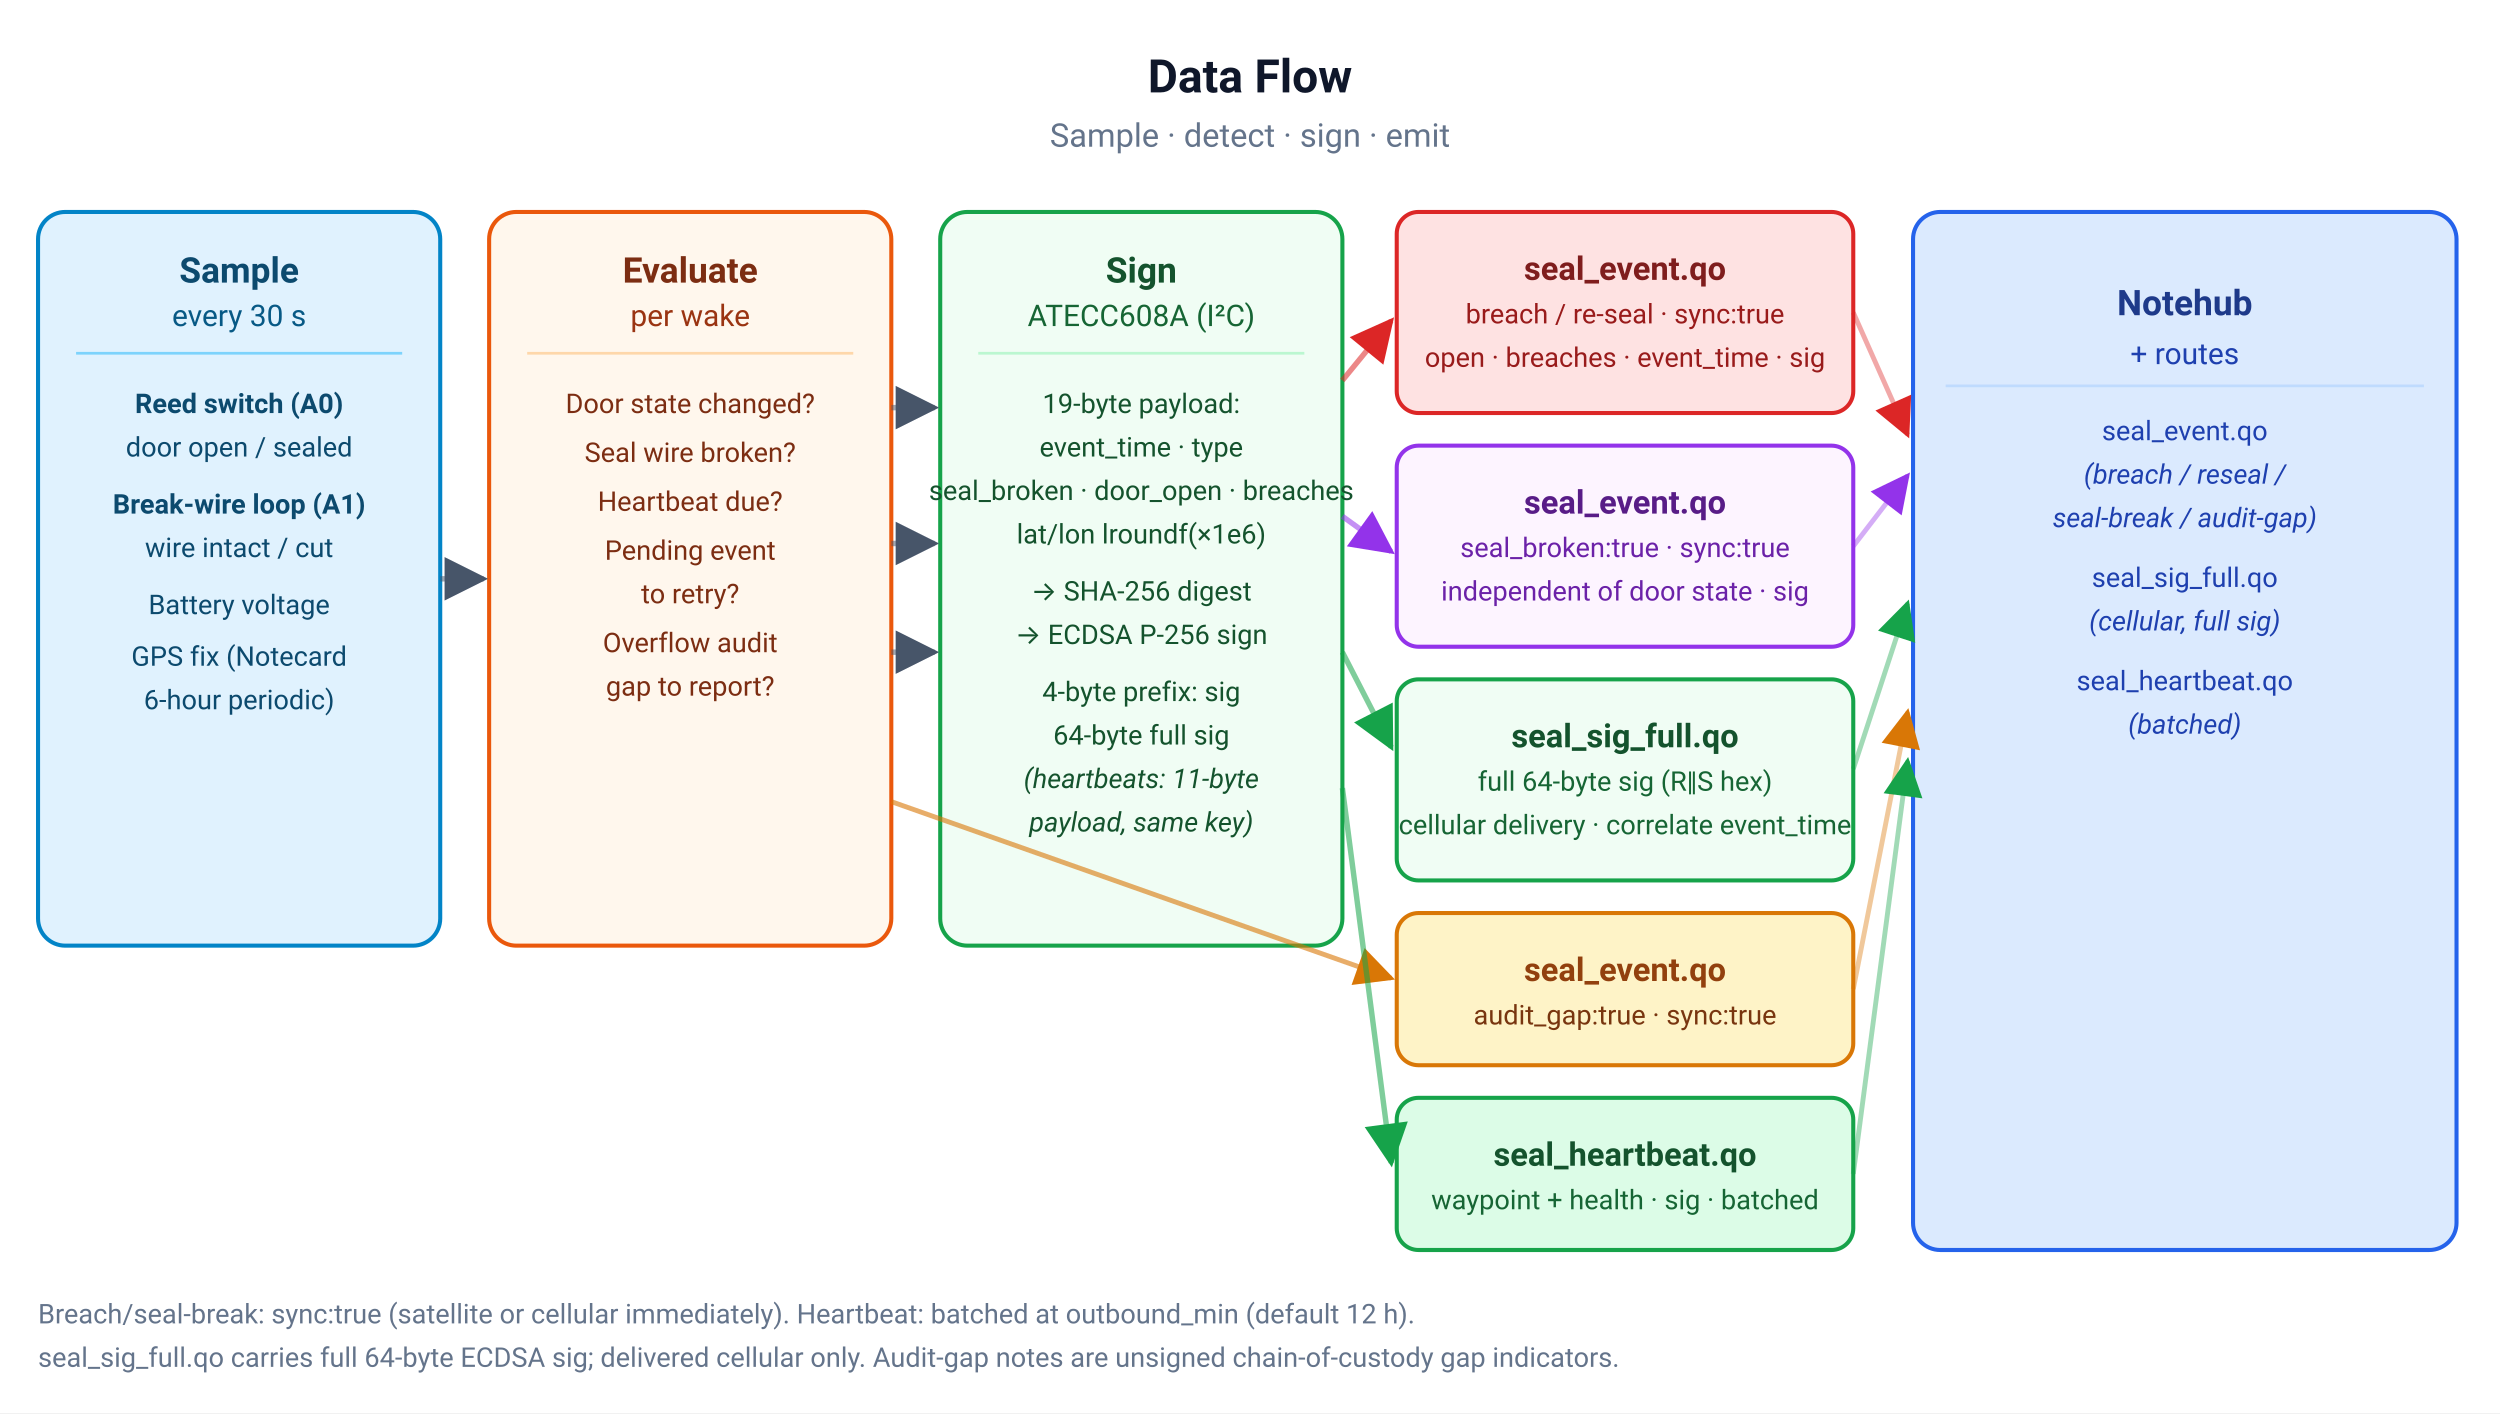
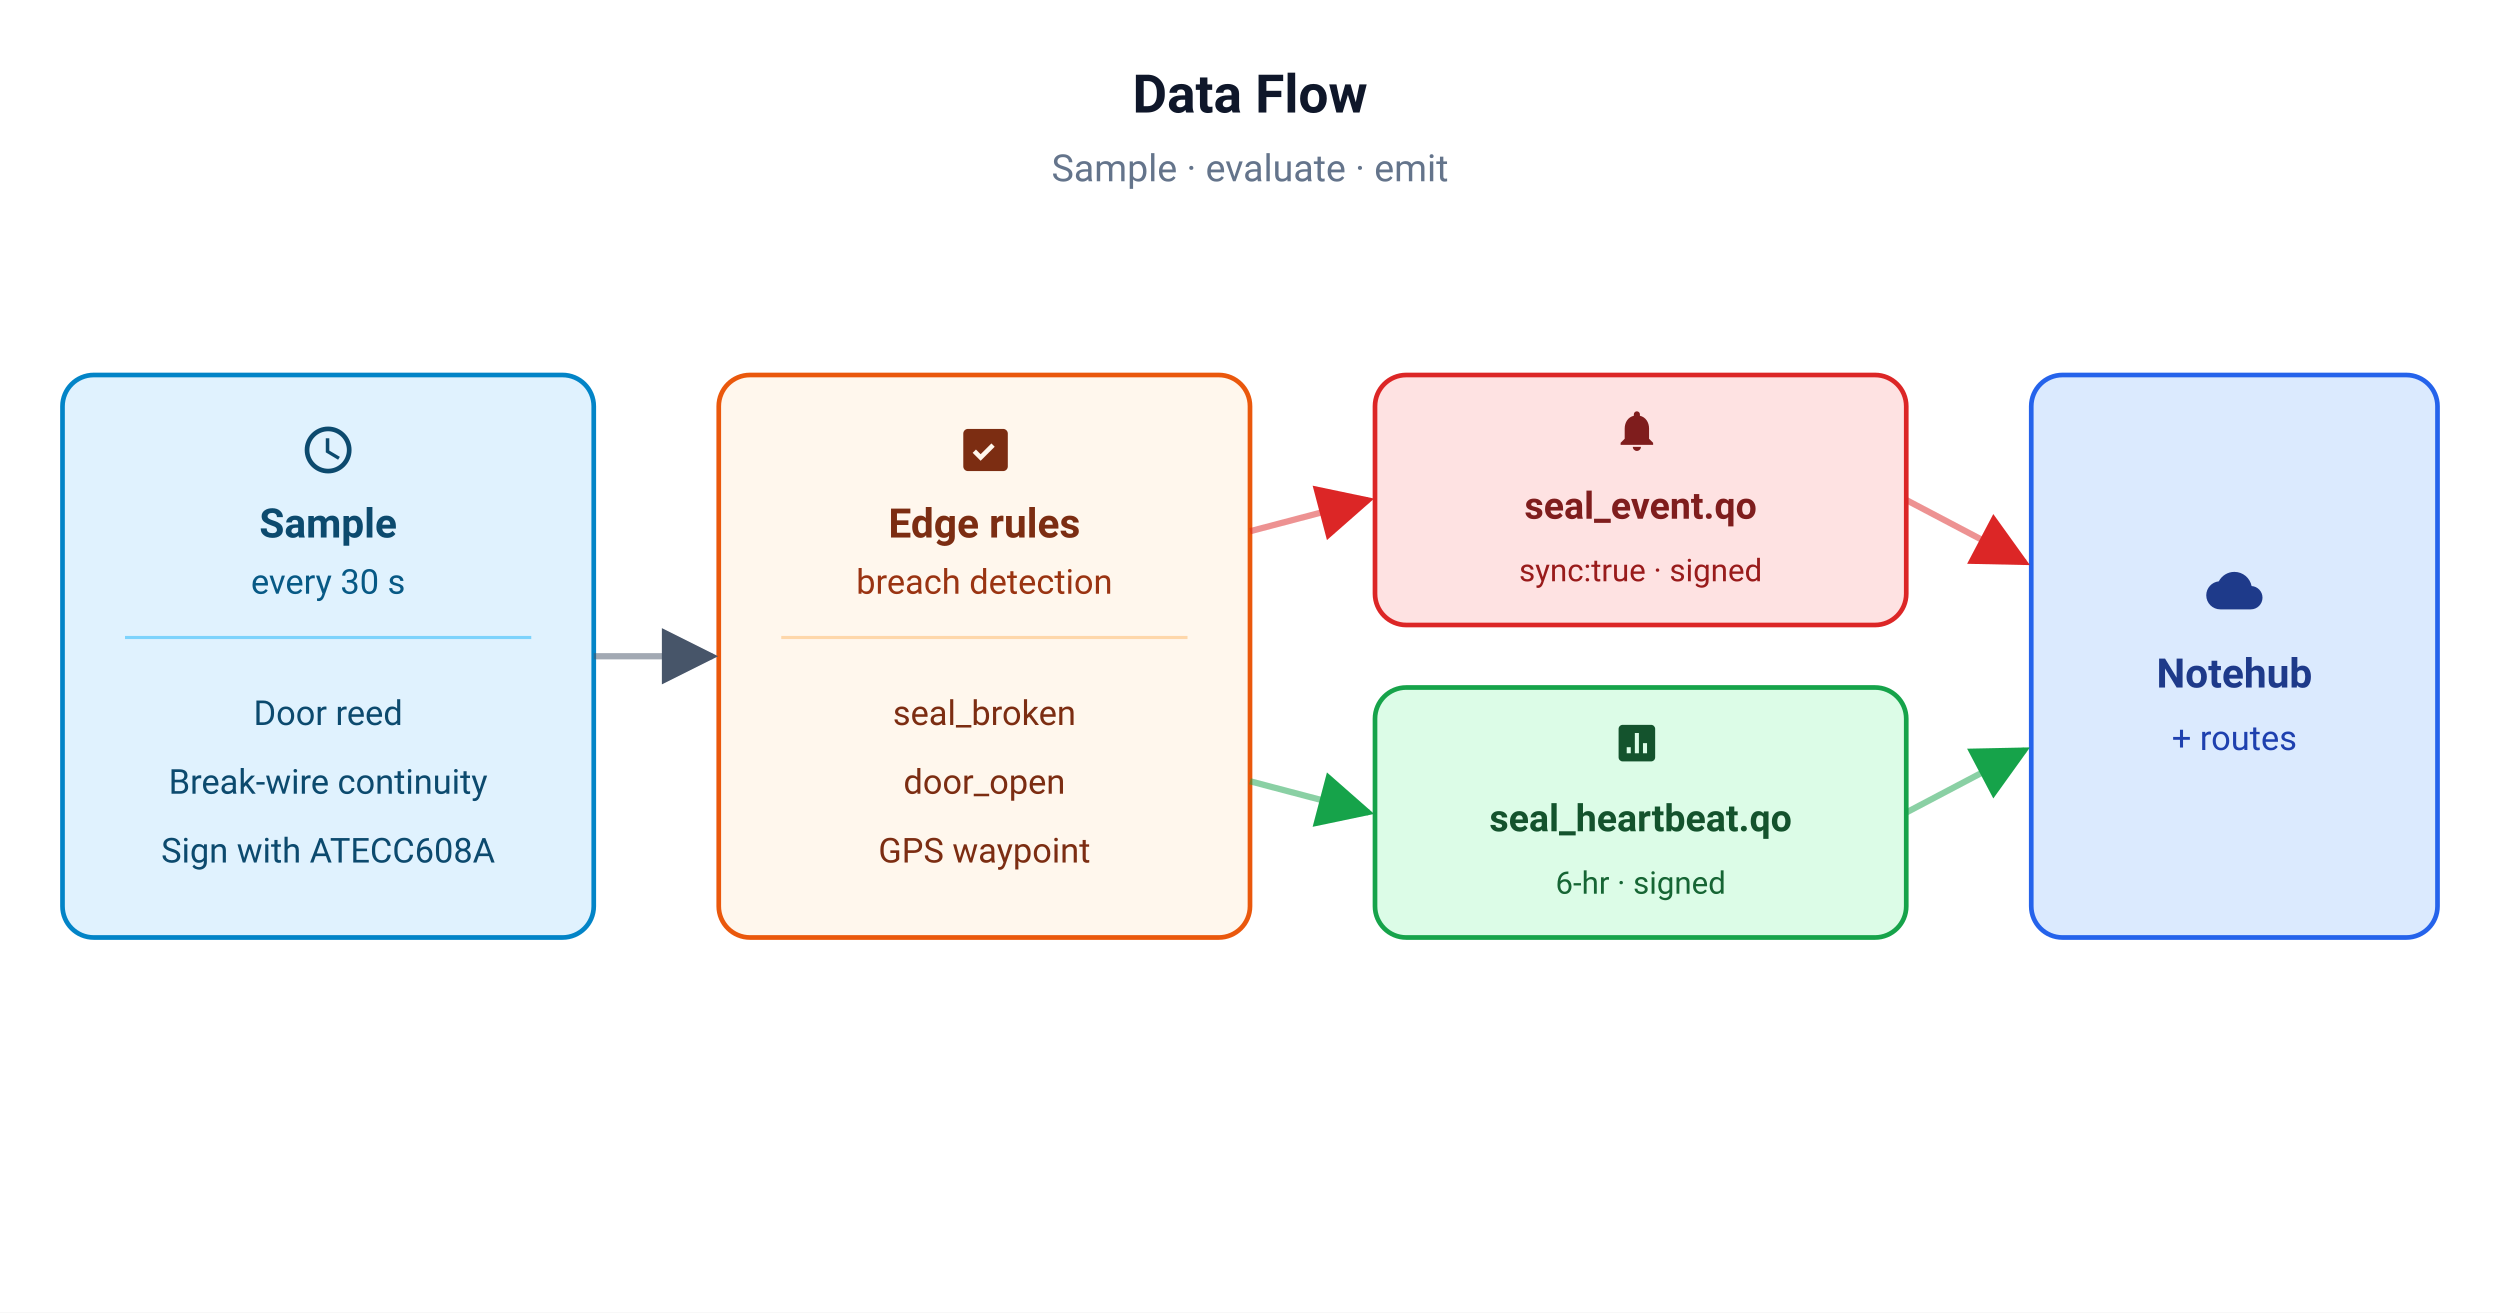
- <svg xmlns="http://www.w3.org/2000/svg" viewBox="0 0 920 520" width="920" font-family="-apple-system,BlinkMacSystemFont,'Segoe UI',Roboto,sans-serif">
+ <svg xmlns="http://www.w3.org/2000/svg" viewBox="0 0 800 420" width="800" font-family="-apple-system,BlinkMacSystemFont,'Segoe UI',Roboto,sans-serif">
  <defs>
-     <marker id="ar-gray" viewBox="0 0 10 10" refX="9" refY="5" markerWidth="8" markerHeight="8" orient="auto-start-reverse">
+     <marker id="ar-gray" viewBox="0 0 10 10" refX="9" refY="5" markerWidth="9" markerHeight="9" orient="auto-start-reverse">
      <path d="M0,0 L10,5 L0,10 z" fill="#475569" />
    </marker>
-     <marker id="ar-red" viewBox="0 0 10 10" refX="9" refY="5" markerWidth="8" markerHeight="8" orient="auto-start-reverse">
+     <marker id="ar-red" viewBox="0 0 10 10" refX="9" refY="5" markerWidth="9" markerHeight="9" orient="auto-start-reverse">
      <path d="M0,0 L10,5 L0,10 z" fill="#dc2626" />
    </marker>
-     <marker id="ar-purple" viewBox="0 0 10 10" refX="9" refY="5" markerWidth="8" markerHeight="8" orient="auto-start-reverse">
-       <path d="M0,0 L10,5 L0,10 z" fill="#9333ea" />
-     </marker>
-     <marker id="ar-amber" viewBox="0 0 10 10" refX="9" refY="5" markerWidth="8" markerHeight="8" orient="auto-start-reverse">
-       <path d="M0,0 L10,5 L0,10 z" fill="#d97706" />
-     </marker>
-     <marker id="ar-green" viewBox="0 0 10 10" refX="9" refY="5" markerWidth="8" markerHeight="8" orient="auto-start-reverse">
+     <marker id="ar-green" viewBox="0 0 10 10" refX="9" refY="5" markerWidth="9" markerHeight="9" orient="auto-start-reverse">
      <path d="M0,0 L10,5 L0,10 z" fill="#16a34a" />
    </marker>
-     <marker id="ar-teal" viewBox="0 0 10 10" refX="9" refY="5" markerWidth="8" markerHeight="8" orient="auto-start-reverse">
-       <path d="M0,0 L10,5 L0,10 z" fill="#0d9488" />
-     </marker>
  </defs>
-   <rect width="920" height="520" fill="#ffffff" />
-   <text x="460" y="34" text-anchor="middle" font-size="17" font-weight="700" fill="#0f172a">Data Flow</text>
-   <text x="460" y="54" text-anchor="middle" font-size="12" fill="#64748b">Sample · detect · sign · emit</text>
-   <rect x="14" y="78" width="148" height="270" rx="10" fill="#e0f2fe" stroke="#0284c7" stroke-width="1.5" />
-   <text x="88" y="104" text-anchor="middle" font-size="13" font-weight="700" fill="#0c4a6e">Sample</text>
-   <text x="88" y="120" text-anchor="middle" font-size="11" fill="#075985">every 30 s</text>
-   <line x1="28" y1="130" x2="148" y2="130" stroke="#7dd3fc" stroke-width="1" />
-   <g font-size="10" fill="#0c4a6e">
-     <text x="88" y="152" text-anchor="middle" font-weight="600">Reed switch (A0)</text>
-     <text x="88" y="168" text-anchor="middle">door open / sealed</text>
-     <text x="88" y="189" text-anchor="middle" font-weight="600">Break-wire loop (A1)</text>
-     <text x="88" y="205" text-anchor="middle">wire intact / cut</text>
-     <text x="88" y="226" text-anchor="middle">Battery voltage</text>
-     <text x="88" y="245" text-anchor="middle">GPS fix (Notecard</text>
-     <text x="88" y="261" text-anchor="middle">6-hour periodic)</text>
+   <rect width="800" height="420" fill="#ffffff" />
+   <text x="400" y="36" text-anchor="middle" font-size="17" font-weight="700" fill="#0f172a">Data Flow</text>
+   <text x="400" y="58" text-anchor="middle" font-size="12" fill="#64748b">Sample · evaluate · emit</text>
+   <rect x="20" y="120" width="170" height="180" rx="10" fill="#e0f2fe" stroke="#0284c7" stroke-width="1.5" />
+   <g transform="translate(96,135) scale(0.75)" fill="#0c4a6e">
+     <path d="M11.99 2C6.47 2 2 6.48 2 12s4.47 10 9.99 10C17.52 22 22 17.52 22 12S17.52 2 11.99 2zM12 20c-4.42 0-8-3.58-8-8s3.58-8 8-8 8 3.58 8 8-3.58 8-8 8zm.5-13H11v6l5.25 3.15.75-1.23-4.5-2.67V7z" />
  </g>
-   <rect x="180" y="78" width="148" height="270" rx="10" fill="#fff7ed" stroke="#ea580c" stroke-width="1.5" />
-   <text x="254" y="104" text-anchor="middle" font-size="13" font-weight="700" fill="#7c2d12">Evaluate</text>
-   <text x="254" y="120" text-anchor="middle" font-size="11" fill="#9a3412">per wake</text>
-   <line x1="194" y1="130" x2="314" y2="130" stroke="#fed7aa" stroke-width="1" />
-   <g font-size="10" fill="#7c2d12">
-     <text x="254" y="152" text-anchor="middle">Door state changed?</text>
-     <text x="254" y="170" text-anchor="middle">Seal wire broken?</text>
-     <text x="254" y="188" text-anchor="middle">Heartbeat due?</text>
-     <text x="254" y="206" text-anchor="middle">Pending event</text>
-     <text x="254" y="222" text-anchor="middle">to retry?</text>
-     <text x="254" y="240" text-anchor="middle">Overflow audit</text>
-     <text x="254" y="256" text-anchor="middle">gap to report?</text>
+   <text x="105" y="172" text-anchor="middle" font-size="13" font-weight="700" fill="#0c4a6e">Sample</text>
+   <text x="105" y="190" text-anchor="middle" font-size="11" fill="#075985">every 30 s</text>
+   <line x1="40" y1="204" x2="170" y2="204" stroke="#7dd3fc" />
+   <g font-size="11" fill="#0c4a6e">
+     <text x="105" y="232" text-anchor="middle">Door reed</text>
+     <text x="105" y="254" text-anchor="middle">Break-wire continuity</text>
+     <text x="105" y="276" text-anchor="middle">Sign with ATECC608A</text>
  </g>
-   <rect x="346" y="78" width="148" height="270" rx="10" fill="#f0fdf4" stroke="#16a34a" stroke-width="1.5" />
-   <text x="420" y="104" text-anchor="middle" font-size="13" font-weight="700" fill="#14532d">Sign</text>
-   <text x="420" y="120" text-anchor="middle" font-size="11" fill="#166534">ATECC608A (I²C)</text>
-   <line x1="360" y1="130" x2="480" y2="130" stroke="#bbf7d0" stroke-width="1" />
-   <g font-size="10" fill="#14532d">
-     <text x="420" y="152" text-anchor="middle">19-byte payload:</text>
-     <text x="420" y="168" text-anchor="middle">event_time · type</text>
-     <text x="420" y="184" text-anchor="middle">seal_broken · door_open · breaches</text>
-     <text x="420" y="200" text-anchor="middle">lat/lon lroundf(×1e6)</text>
-     <text x="420" y="221" text-anchor="middle">→ SHA-256 digest</text>
-     <text x="420" y="237" text-anchor="middle">→ ECDSA P-256 sign</text>
-     <text x="420" y="258" text-anchor="middle">4-byte prefix: sig</text>
-     <text x="420" y="274" text-anchor="middle">64-byte full sig</text>
-     <text x="420" y="290" text-anchor="middle" font-style="italic">(heartbeats: 11-byte</text>
-     <text x="420" y="306" text-anchor="middle" font-style="italic">payload, same key)</text>
+   <rect x="230" y="120" width="170" height="180" rx="10" fill="#fff7ed" stroke="#ea580c" stroke-width="1.5" />
+   <g transform="translate(306,135) scale(0.75)" fill="#7c2d12">
+     <path d="M20 3H5c-1.1 0-2 .9-2 2v14c0 1.1.9 2 2 2h15c1.1 0 2-.9 2-2V5c0-1.1-.9-2-2-2zm-9.6 13.6L7 13.2l1.4-1.4 2 2 4.6-4.6 1.4 1.4-6 6z" />
  </g>
-   <rect x="514" y="78" width="168" height="74" rx="8" fill="#fee2e2" stroke="#dc2626" stroke-width="1.5" />
-   <text x="598" y="103" text-anchor="middle" font-size="12" font-weight="700" fill="#7f1d1d">seal_event.qo</text>
-   <text x="598" y="119" text-anchor="middle" font-size="10" fill="#991b1b">breach / re-seal · sync:true</text>
-   <text x="598" y="135" text-anchor="middle" font-size="10" fill="#991b1b">open · breaches · event_time · sig</text>
-   <rect x="514" y="164" width="168" height="74" rx="8" fill="#fdf4ff" stroke="#9333ea" stroke-width="1.5" />
-   <text x="598" y="189" text-anchor="middle" font-size="12" font-weight="700" fill="#581c87">seal_event.qo</text>
-   <text x="598" y="205" text-anchor="middle" font-size="10" fill="#6b21a8">seal_broken:true · sync:true</text>
-   <text x="598" y="221" text-anchor="middle" font-size="10" fill="#6b21a8">independent of door state · sig</text>
-   <rect x="514" y="250" width="168" height="74" rx="8" fill="#f0fdf4" stroke="#16a34a" stroke-width="1.5" />
-   <text x="598" y="275" text-anchor="middle" font-size="12" font-weight="700" fill="#14532d">seal_sig_full.qo</text>
-   <text x="598" y="291" text-anchor="middle" font-size="10" fill="#166534">full 64-byte sig (R‖S hex)</text>
-   <text x="598" y="307" text-anchor="middle" font-size="10" fill="#166534">cellular delivery · correlate event_time</text>
-   <rect x="514" y="336" width="168" height="56" rx="8" fill="#fef3c7" stroke="#d97706" stroke-width="1.5" />
-   <text x="598" y="361" text-anchor="middle" font-size="12" font-weight="700" fill="#92400e">seal_event.qo</text>
-   <text x="598" y="377" text-anchor="middle" font-size="10" fill="#78350f">audit_gap:true · sync:true</text>
-   <rect x="514" y="404" width="168" height="56" rx="8" fill="#dcfce7" stroke="#16a34a" stroke-width="1.5" />
-   <text x="598" y="429" text-anchor="middle" font-size="12" font-weight="700" fill="#14532d">seal_heartbeat.qo</text>
-   <text x="598" y="445" text-anchor="middle" font-size="10" fill="#166534">waypoint + health · sig · batched</text>
-   <rect x="704" y="78" width="200" height="382" rx="10" fill="#dbeafe" stroke="#2563eb" stroke-width="1.5" />
-   <text x="804" y="116" text-anchor="middle" font-size="13" font-weight="700" fill="#1e3a8a">Notehub</text>
-   <text x="804" y="134" text-anchor="middle" font-size="11" fill="#1e40af">+ routes</text>
-   <line x1="716" y1="142" x2="892" y2="142" stroke="#bfdbfe" stroke-width="1" />
-   <g font-size="10" fill="#1e40af">
-     <text x="804" y="162" text-anchor="middle">seal_event.qo</text>
-     <text x="804" y="178" text-anchor="middle" font-style="italic">(breach / reseal /</text>
-     <text x="804" y="194" text-anchor="middle" font-style="italic">seal-break / audit-gap)</text>
-     <text x="804" y="216" text-anchor="middle">seal_sig_full.qo</text>
-     <text x="804" y="232" text-anchor="middle" font-style="italic">(cellular, full sig)</text>
-     <text x="804" y="254" text-anchor="middle">seal_heartbeat.qo</text>
-     <text x="804" y="270" text-anchor="middle" font-style="italic">(batched)</text>
+   <text x="315" y="172" text-anchor="middle" font-size="13" font-weight="700" fill="#7c2d12">Edge rules</text>
+   <text x="315" y="190" text-anchor="middle" font-size="11" fill="#9a3412">breach detection</text>
+   <line x1="250" y1="204" x2="380" y2="204" stroke="#fed7aa" />
+   <g font-size="11" fill="#7c2d12">
+     <text x="315" y="232" text-anchor="middle">seal_broken</text>
+     <text x="315" y="254" text-anchor="middle">door_open</text>
+     <text x="315" y="276" text-anchor="middle">GPS waypoint</text>
  </g>
-   <line x1="162" y1="213" x2="178" y2="213" stroke="#475569" stroke-opacity="0.5" stroke-width="2" marker-end="url(#ar-gray)" />
-   <line x1="328" y1="150" x2="344" y2="150" stroke="#475569" stroke-opacity="0.5" stroke-width="2" marker-end="url(#ar-gray)" />
-   <line x1="328" y1="200" x2="344" y2="200" stroke="#475569" stroke-opacity="0.5" stroke-width="2" marker-end="url(#ar-gray)" />
-   <line x1="328" y1="240" x2="344" y2="240" stroke="#475569" stroke-opacity="0.5" stroke-width="2" marker-end="url(#ar-gray)" />
-   <line x1="494" y1="140" x2="512" y2="118" stroke="#dc2626" stroke-opacity="0.55" stroke-width="2" marker-end="url(#ar-red)" />
-   <line x1="494" y1="190" x2="512" y2="203" stroke="#9333ea" stroke-opacity="0.55" stroke-width="2" marker-end="url(#ar-purple)" />
-   <line x1="494" y1="240" x2="512" y2="275" stroke="#16a34a" stroke-opacity="0.55" stroke-width="2" marker-end="url(#ar-green)" />
-   <line x1="328" y1="295" x2="512" y2="360" stroke="#d97706" stroke-opacity="0.6" stroke-width="1.8" marker-end="url(#ar-amber)" />
-   <line x1="494" y1="290" x2="512" y2="428" stroke="#16a34a" stroke-opacity="0.55" stroke-width="2" marker-end="url(#ar-green)" />
-   <line x1="682" y1="115" x2="702" y2="160" stroke="#dc2626" stroke-opacity="0.4" stroke-width="1.8" marker-end="url(#ar-red)" />
-   <line x1="682" y1="201" x2="702" y2="175" stroke="#9333ea" stroke-opacity="0.4" stroke-width="1.8" marker-end="url(#ar-purple)" />
-   <line x1="682" y1="283" x2="702" y2="222" stroke="#16a34a" stroke-opacity="0.4" stroke-width="1.8" marker-end="url(#ar-green)" />
-   <line x1="682" y1="364" x2="702" y2="262" stroke="#d97706" stroke-opacity="0.4" stroke-width="1.8" marker-end="url(#ar-amber)" />
-   <line x1="682" y1="432" x2="702" y2="280" stroke="#16a34a" stroke-opacity="0.4" stroke-width="1.8" marker-end="url(#ar-green)" />
-   <text x="14" y="487" font-size="10" fill="#64748b">Breach/seal-break: sync:true (satellite or cellular immediately). Heartbeat: batched at outbound_min (default 12 h).</text>
-   <text x="14" y="503" font-size="10" fill="#64748b">seal_sig_full.qo carries full 64-byte ECDSA sig; delivered cellular only. Audit-gap notes are unsigned chain-of-custody gap indicators.</text>
+   <rect x="440" y="120" width="170" height="80" rx="10" fill="#fee2e2" stroke="#dc2626" stroke-width="1.5" />
+   <g transform="translate(516,130) scale(0.65)" fill="#7f1d1d">
+     <path d="M12 22c1.1 0 2-.9 2-2h-4c0 1.1.89 2 2 2zm6-6v-5c0-3.07-1.63-5.64-4.5-6.32V4c0-.83-.67-1.5-1.5-1.5s-1.5.67-1.5 1.5v.68C7.64 5.36 6 7.92 6 11v5l-2 2v1h16v-1l-2-2z" />
+   </g>
+   <text x="525" y="166" text-anchor="middle" font-size="12" font-weight="700" fill="#7f1d1d">seal_event.qo</text>
+   <text x="525" y="186" text-anchor="middle" font-size="10" fill="#991b1b">sync:true · signed</text>
+   <rect x="440" y="220" width="170" height="80" rx="10" fill="#dcfce7" stroke="#16a34a" stroke-width="1.5" />
+   <g transform="translate(516,230) scale(0.65)" fill="#14532d">
+     <path d="M19 3H5c-1.1 0-2 .9-2 2v14c0 1.1.9 2 2 2h14c1.1 0 2-.9 2-2V5c0-1.1-.9-2-2-2zM7 17v-3h2v3H7zm4 0V7h2v10h-2zm4 0v-5h2v5h-2z" />
+   </g>
+   <text x="525" y="266" text-anchor="middle" font-size="12" font-weight="700" fill="#14532d">seal_heartbeat.qo</text>
+   <text x="525" y="286" text-anchor="middle" font-size="10" fill="#166534">6-hr · signed</text>
+   <rect x="650" y="120" width="130" height="180" rx="10" fill="#dbeafe" stroke="#2563eb" stroke-width="1.5" />
+   <g transform="translate(706,180) scale(0.75)" fill="#1e3a8a">
+     <path d="M19.35 10.04C18.67 6.59 15.64 4 12 4 9.11 4 6.6 5.64 5.35 8.04 2.34 8.36 0 10.91 0 14c0 3.31 2.69 6 6 6h13c2.76 0 5-2.24 5-5 0-2.64-2.05-4.78-4.65-4.96z" />
+   </g>
+   <text x="715" y="220" text-anchor="middle" font-size="13" font-weight="700" fill="#1e3a8a">Notehub</text>
+   <text x="715" y="240" text-anchor="middle" font-size="11" fill="#1e40af">+ routes</text>
+   <line x1="190" y1="210" x2="228" y2="210" stroke="#475569" stroke-opacity="0.5" stroke-width="2" marker-end="url(#ar-gray)" />
+   <line x1="400" y1="170" x2="438" y2="160" stroke="#dc2626" stroke-opacity="0.5" stroke-width="2" marker-end="url(#ar-red)" />
+   <line x1="400" y1="250" x2="438" y2="260" stroke="#16a34a" stroke-opacity="0.5" stroke-width="2" marker-end="url(#ar-green)" />
+   <line x1="610" y1="160" x2="648" y2="180" stroke="#dc2626" stroke-opacity="0.5" stroke-width="2" marker-end="url(#ar-red)" />
+   <line x1="610" y1="260" x2="648" y2="240" stroke="#16a34a" stroke-opacity="0.5" stroke-width="2" marker-end="url(#ar-green)" />
</svg>
